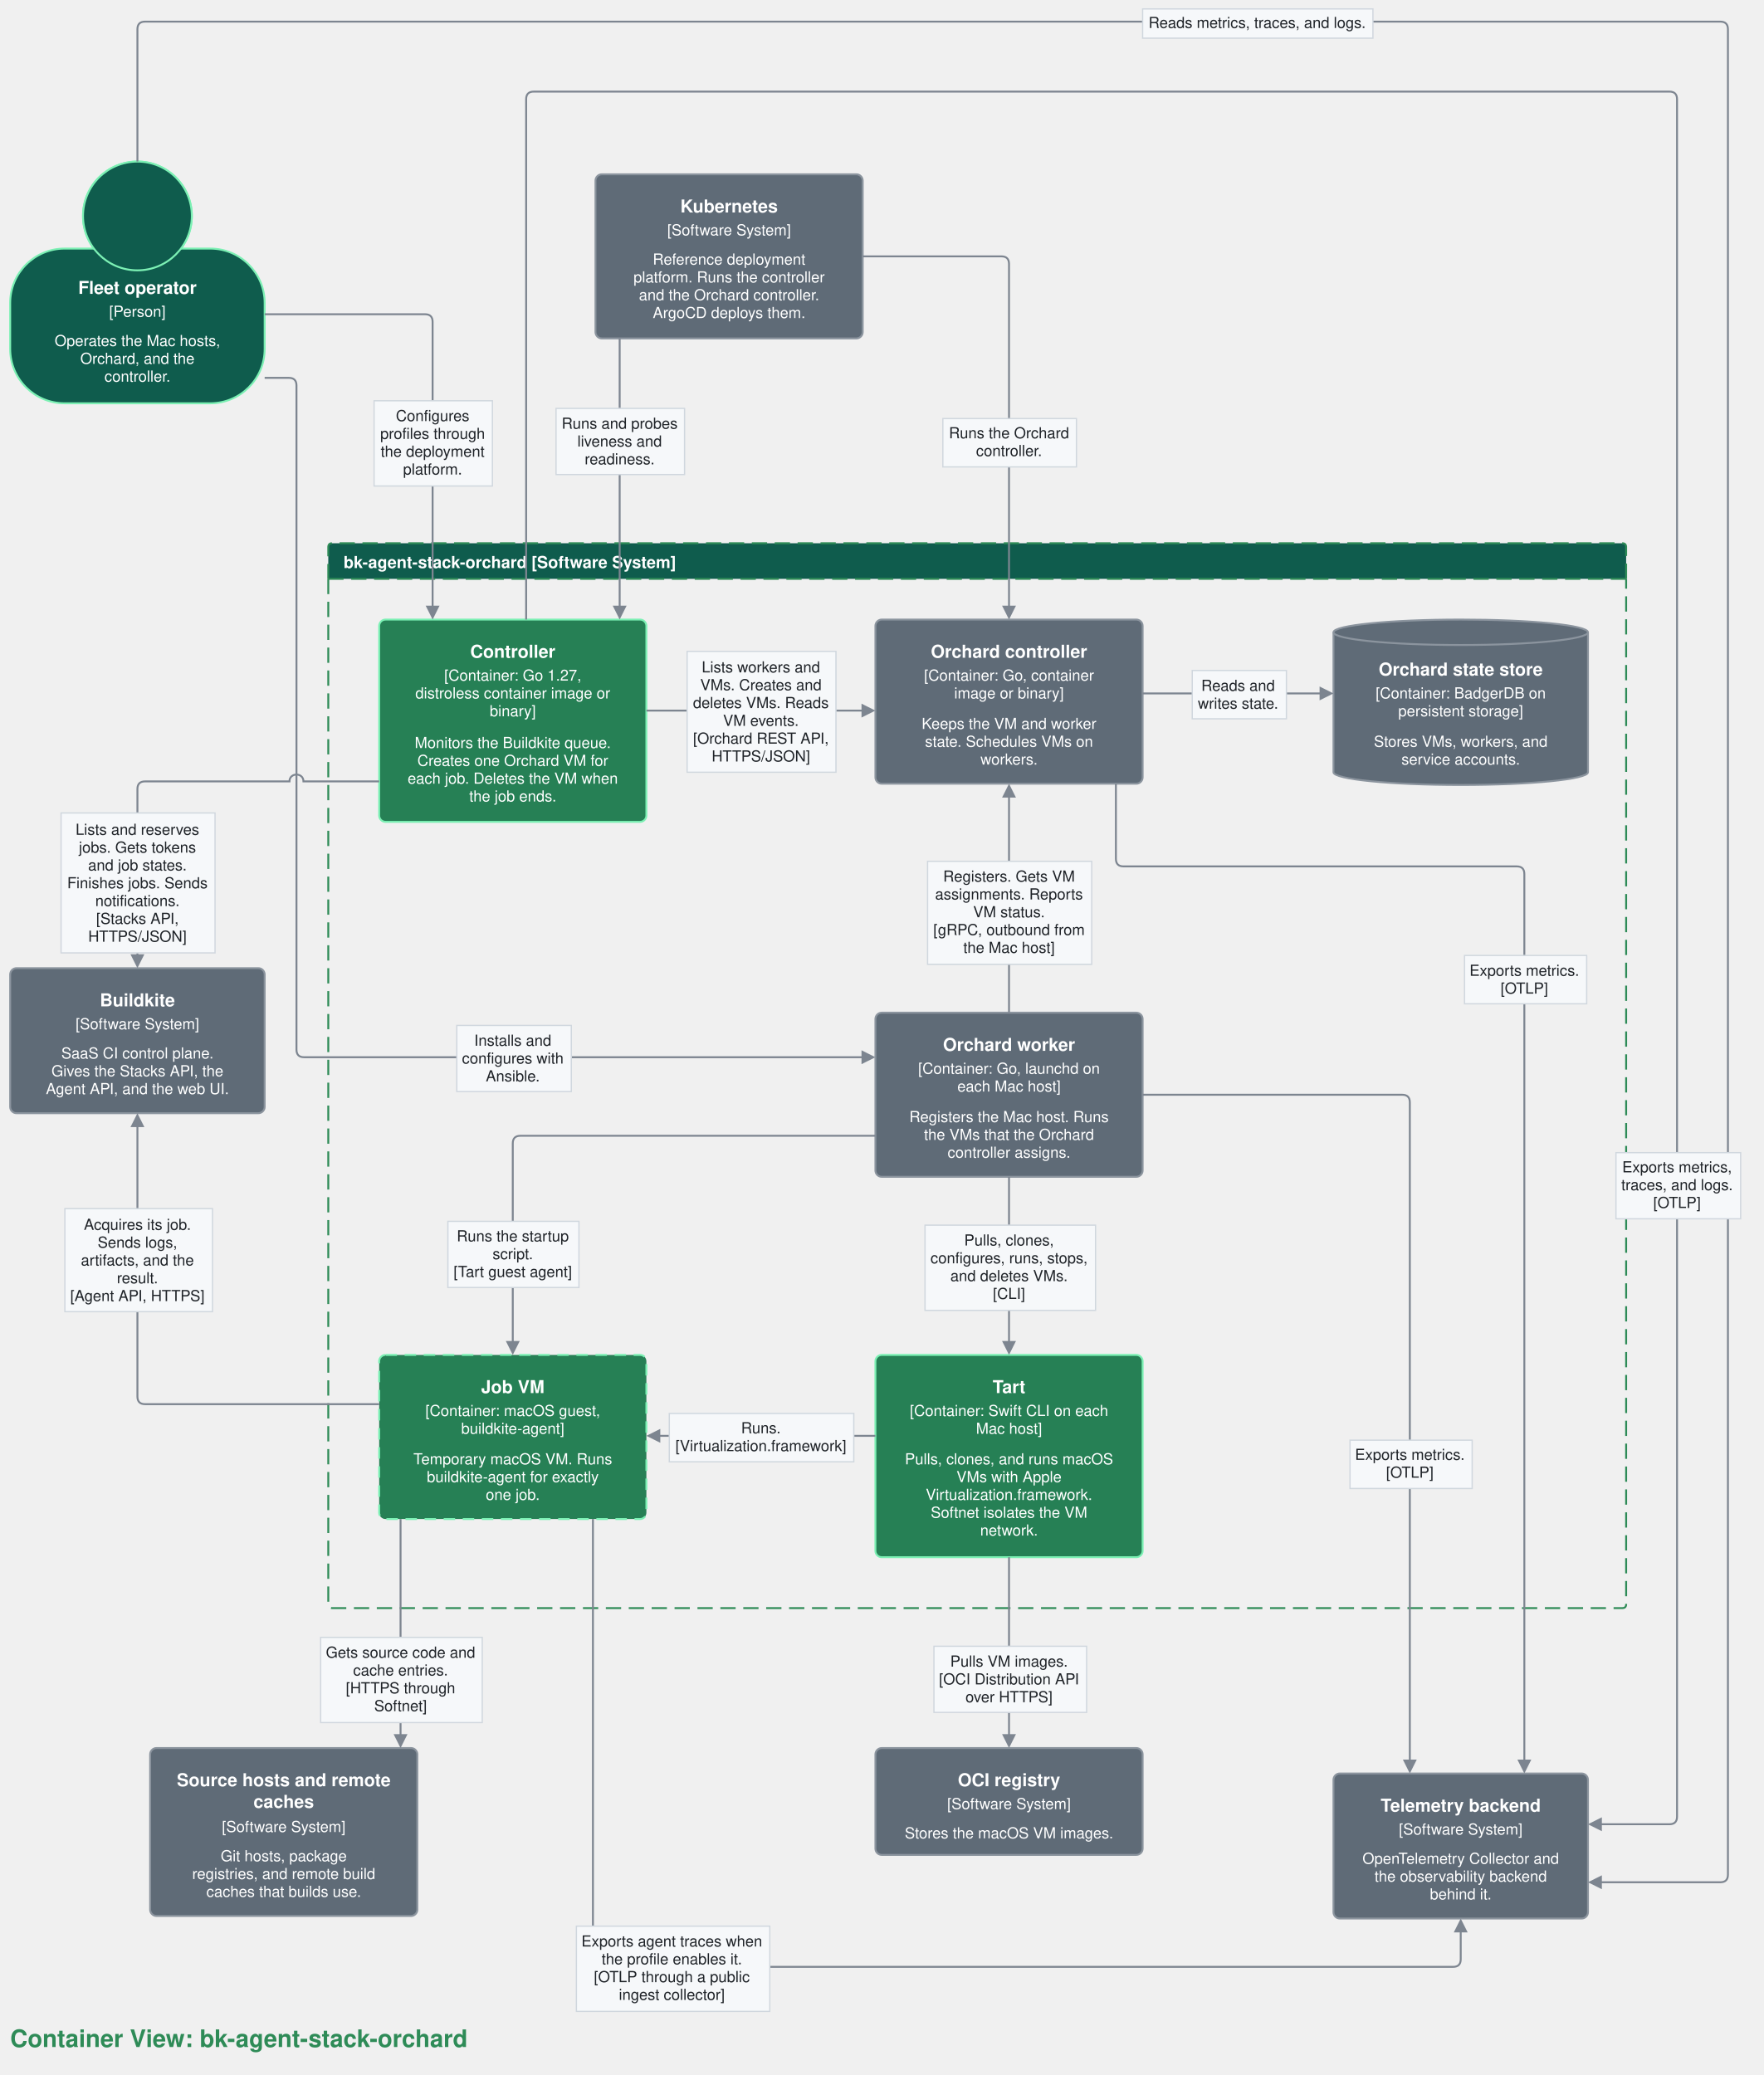
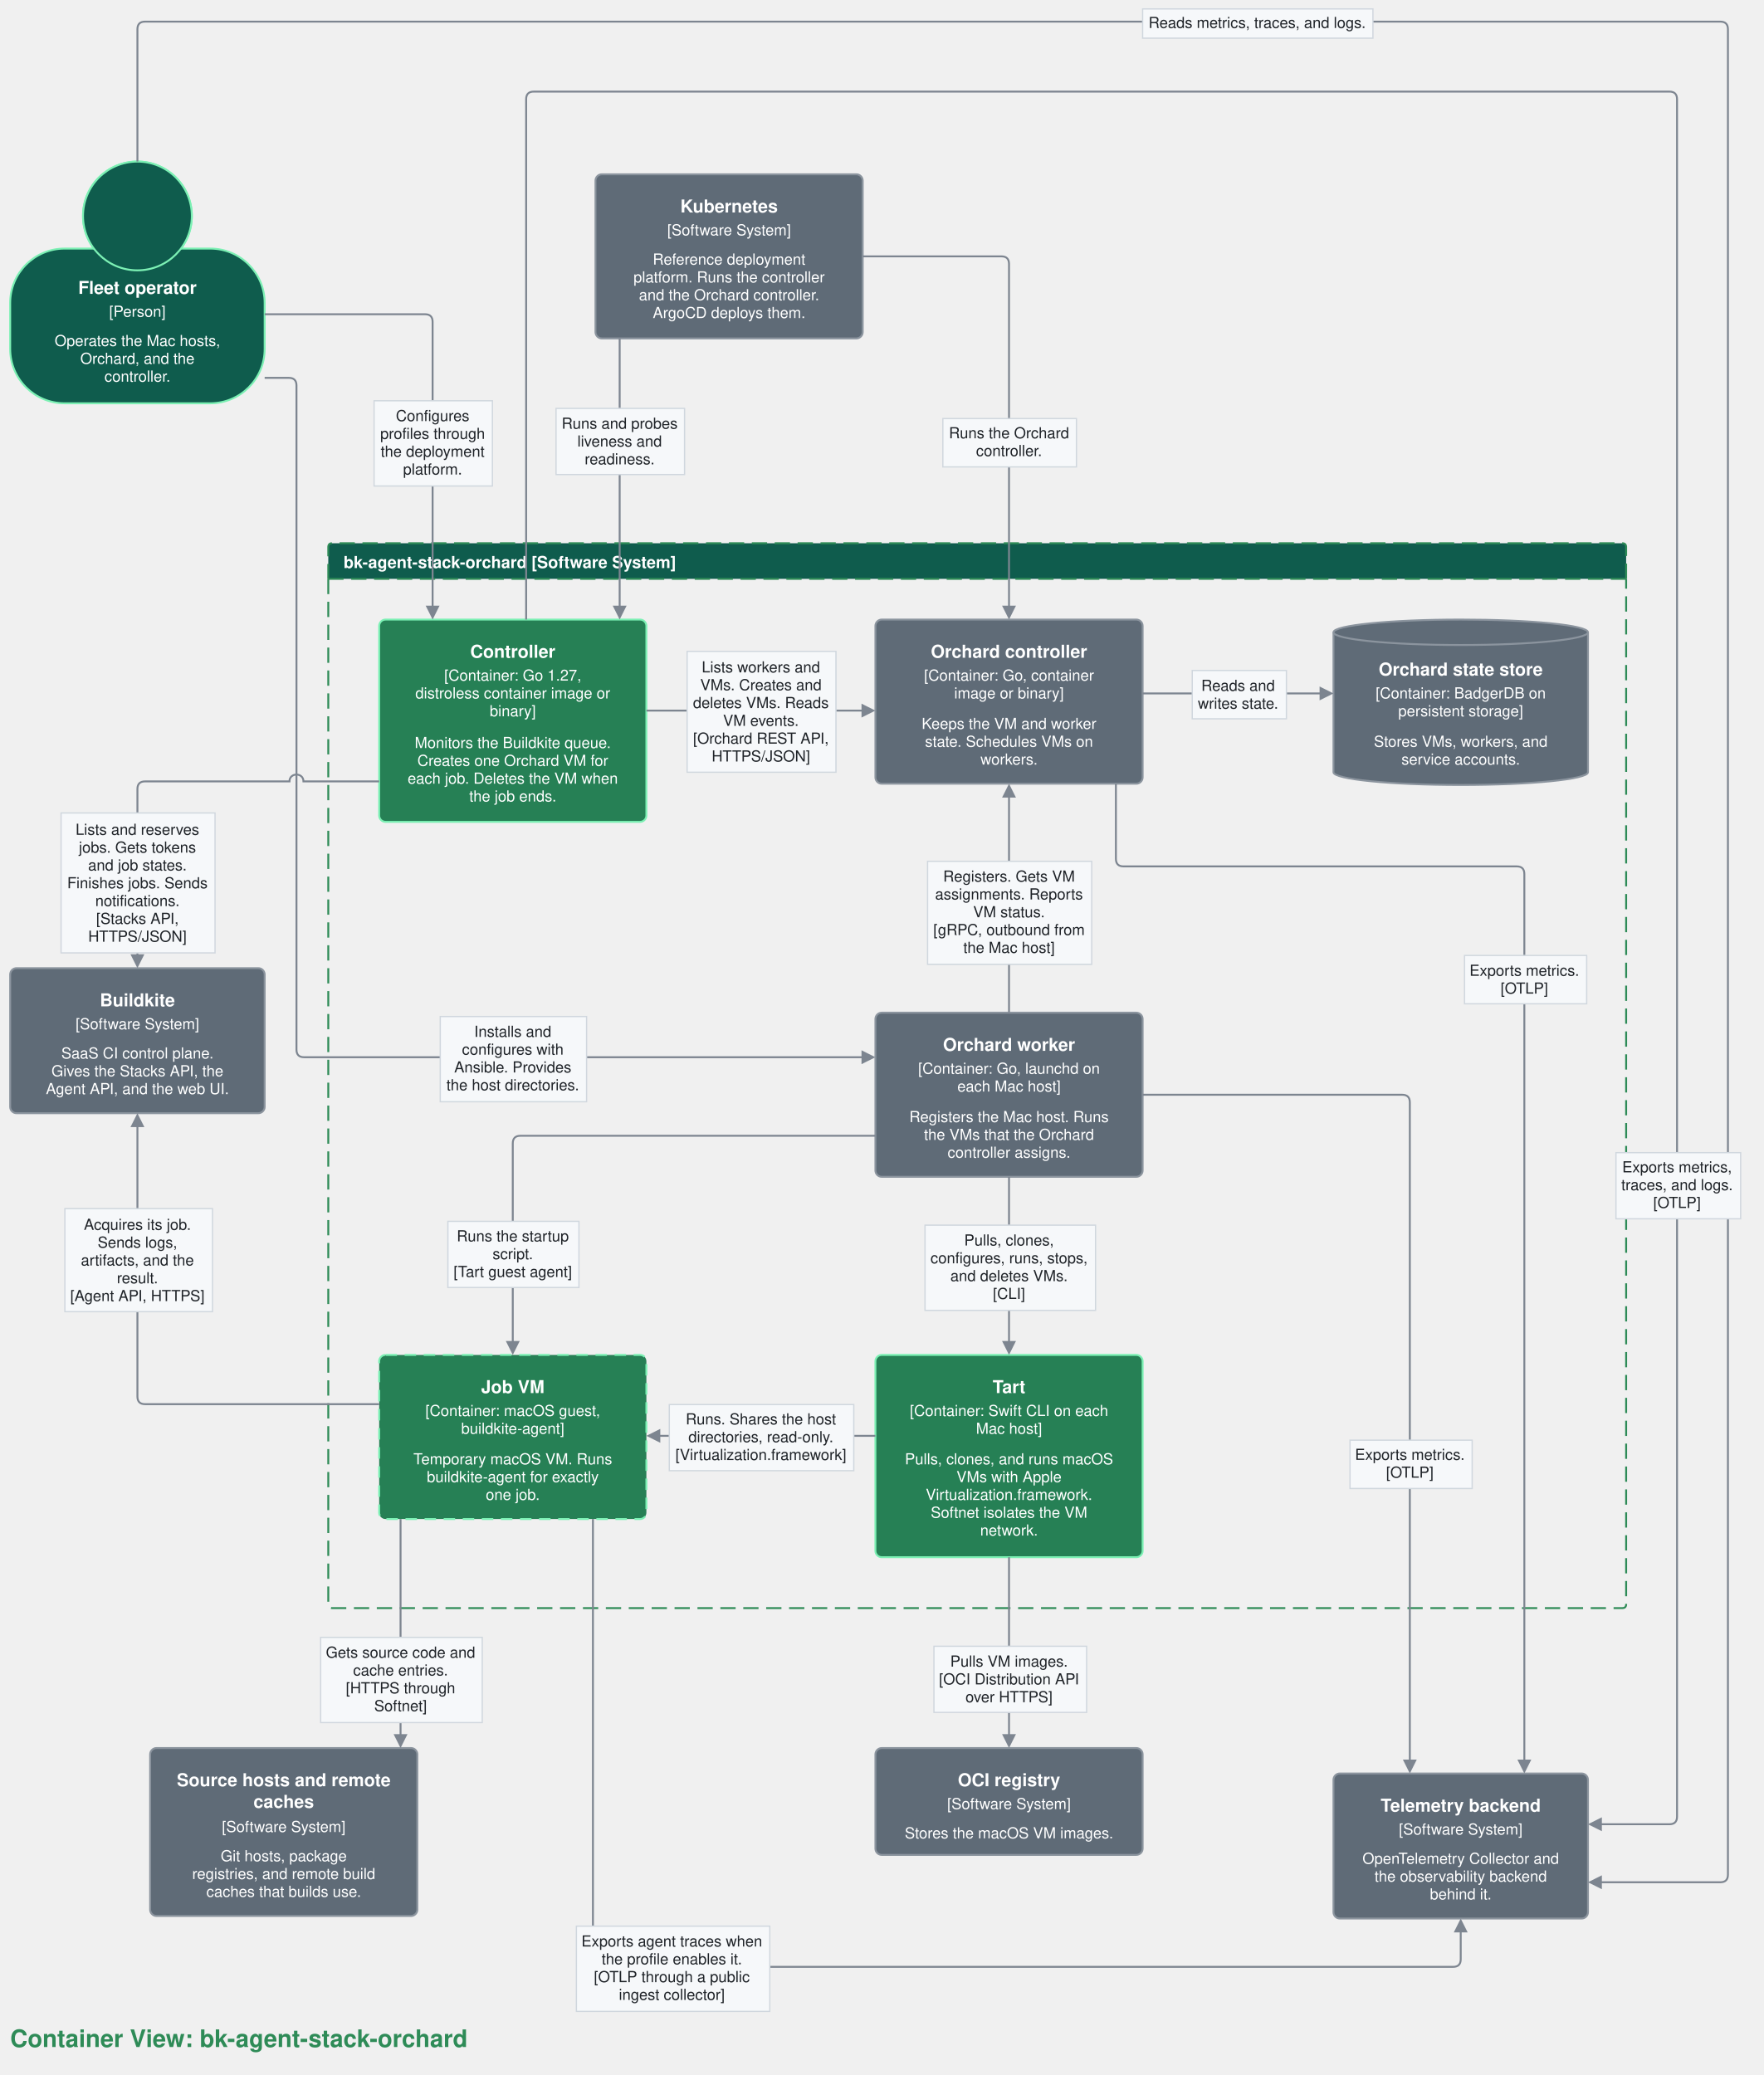
<svg xmlns="http://www.w3.org/2000/svg" style="background: transparent; background-color: transparent; color-scheme: light;" version="1.1" width="1386px" height="1631px" viewBox="0 0 1386 1631">
  <defs />
  <g>
    <g data-cell-id="0">
      <g data-cell-id="1">
        <g data-cell-id="p37">
          <g>
            <path d="M 1278 455 L 1278 430 Q 1278 427 1275 427 L 261 427 Q 258 427 258 430 L 258 455" fill="#0f5c4d" stroke="#2e8b57" stroke-width="1.5" stroke-miterlimit="10" stroke-dasharray="12 6" pointer-events="all" style="fill: rgb(15, 92, 77); stroke: rgb(46, 139, 87);" />
            <path d="M 258 455 L 258 1261 Q 258 1264 261 1264 L 1275 1264 Q 1278 1264 1278 1261 L 1278 455" fill="none" stroke="#2e8b57" stroke-width="1.5" stroke-miterlimit="10" stroke-dasharray="12 6" pointer-events="none" style="stroke: rgb(46, 139, 87);" />
            <path d="M 258 455 L 1278 455" fill="none" stroke="#2e8b57" stroke-width="1.5" stroke-miterlimit="10" stroke-dasharray="12 6" pointer-events="none" style="stroke: rgb(46, 139, 87);" />
          </g>
          <g>
            <g fill="#ffffff" font-family="Helvetica" font-weight="bold" text-anchor="start" font-size="13px" style="fill: rgb(255, 255, 255);">
              <text x="270" y="446.5">bk-agent-stack-orchard  [Software System]</text>
            </g>
          </g>
        </g>
        <g data-cell-id="op">
          <g>
            <ellipse cx="108" cy="169.75" rx="42.75" ry="42.75" fill="#0f5c4d" stroke="#7cf0b4" stroke-width="1.5" pointer-events="all" style="fill: rgb(15, 92, 77); stroke: rgb(124, 240, 180);" />
            <path d="M 8 238.15 C 8 214.54 27.14 195.4 50.75 195.4 L 165.25 195.4 C 188.86 195.4 208 214.54 208 238.15 L 208 274.25 C 208 297.86 188.86 317 165.25 317 L 50.75 317 C 27.14 317 8 297.86 8 274.25 Z" fill="#0f5c4d" stroke="#7cf0b4" stroke-width="1.5" stroke-miterlimit="10" pointer-events="all" style="fill: rgb(15, 92, 77); stroke: rgb(124, 240, 180);" />
            <ellipse cx="108" cy="169.75" rx="42.75" ry="42.75" fill="#0f5c4d" stroke="#7cf0b4" stroke-width="1.5" pointer-events="all" style="fill: rgb(15, 92, 77); stroke: rgb(124, 240, 180);" />
          </g>
          <g data-cell-id="t1">
            <g>
              <rect x="14" y="213" width="188" height="18" fill="none" stroke="none" pointer-events="all" />
            </g>
            <g>
              <g fill="#ffffff" font-family="Helvetica" font-weight="bold" text-anchor="middle" font-size="14px" style="fill: rgb(255, 255, 255);">
                <text x="108" y="231">Fleet operator</text>
              </g>
            </g>
          </g>
          <g data-cell-id="t2">
            <g>
              <rect x="14" y="233" width="188" height="15" fill="none" stroke="none" pointer-events="all" />
            </g>
            <g>
              <g fill="#ffffff" font-family="Helvetica" text-anchor="middle" font-size="12px" style="fill: rgb(255, 255, 255);">
                <text x="108" y="249">[Person]</text>
              </g>
            </g>
          </g>
          <g data-cell-id="t3">
            <g>
              <rect x="14" y="256" width="188" height="45" fill="none" stroke="none" pointer-events="all" />
            </g>
            <g>
              <g fill="#ffffff" font-family="Helvetica" text-anchor="middle" font-size="12px" style="fill: rgb(255, 255, 255);">
                <text x="108" y="272">Operates the Mac hosts,</text>
                <text x="108" y="286">Orchard, and the</text>
                <text x="108" y="300">controller.</text>
              </g>
            </g>
          </g>
        </g>
        <g data-cell-id="k8s">
          <g>
            <rect x="468" y="137" width="210" height="129" rx="5" ry="5" fill="#5f6b77" stroke="#8b949e" stroke-width="1.5" pointer-events="all" style="fill: rgb(95, 107, 119); stroke: rgb(139, 148, 158);" />
          </g>
          <g data-cell-id="t4">
            <g>
              <rect x="474" y="149" width="198" height="18" fill="none" stroke="none" pointer-events="all" />
            </g>
            <g>
              <g fill="#ffffff" font-family="Helvetica" font-weight="bold" text-anchor="middle" font-size="14px" style="fill: rgb(255, 255, 255);">
                <text x="573" y="167">Kubernetes</text>
              </g>
            </g>
          </g>
          <g data-cell-id="t5">
            <g>
              <rect x="474" y="169" width="198" height="15" fill="none" stroke="none" pointer-events="all" />
            </g>
            <g>
              <g fill="#ffffff" font-family="Helvetica" text-anchor="middle" font-size="12px" style="fill: rgb(255, 255, 255);">
                <text x="573" y="185">[Software System]</text>
              </g>
            </g>
          </g>
          <g data-cell-id="t6">
            <g>
              <rect x="474" y="192" width="198" height="60" fill="none" stroke="none" pointer-events="all" />
            </g>
            <g>
              <g fill="#ffffff" font-family="Helvetica" text-anchor="middle" font-size="12px" style="fill: rgb(255, 255, 255);">
                <text x="573" y="208">Reference deployment</text>
                <text x="573" y="222">platform. Runs the controller</text>
                <text x="573" y="236">and the Orchard controller.</text>
                <text x="573" y="250">ArgoCD deploys them.</text>
              </g>
            </g>
          </g>
        </g>
        <g data-cell-id="ctl">
          <g>
            <rect x="298" y="487" width="210" height="159" rx="5" ry="5" fill="#268055" stroke="#7cf0b4" stroke-width="1.5" pointer-events="all" style="fill: rgb(38, 128, 85); stroke: rgb(124, 240, 180);" />
          </g>
          <g data-cell-id="t7">
            <g>
              <rect x="304" y="499" width="198" height="18" fill="none" stroke="none" pointer-events="all" />
            </g>
            <g>
              <g fill="#ffffff" font-family="Helvetica" font-weight="bold" text-anchor="middle" font-size="14px" style="fill: rgb(255, 255, 255);">
                <text x="403" y="517">Controller</text>
              </g>
            </g>
          </g>
          <g data-cell-id="t8">
            <g>
              <rect x="304" y="519" width="198" height="45" fill="none" stroke="none" pointer-events="all" />
            </g>
            <g>
              <g fill="#ffffff" font-family="Helvetica" text-anchor="middle" font-size="12px" style="fill: rgb(255, 255, 255);">
                <text x="403" y="535">[Container: Go 1.27,</text>
                <text x="403" y="549">distroless container image or</text>
                <text x="403" y="563">binary]</text>
              </g>
            </g>
          </g>
          <g data-cell-id="t9">
            <g>
              <rect x="304" y="572" width="198" height="60" fill="none" stroke="none" pointer-events="all" />
            </g>
            <g>
              <g fill="#ffffff" font-family="Helvetica" text-anchor="middle" font-size="12px" style="fill: rgb(255, 255, 255);">
                <text x="403" y="588">Monitors the Buildkite queue.</text>
                <text x="403" y="602">Creates one Orchard VM for</text>
                <text x="403" y="616">each job. Deletes the VM when</text>
                <text x="403" y="630">the job ends.</text>
              </g>
            </g>
          </g>
        </g>
        <g data-cell-id="oc">
          <g>
            <rect x="688" y="487" width="210" height="129" rx="5" ry="5" fill="#5f6b77" stroke="#8b949e" stroke-width="1.5" pointer-events="all" style="fill: rgb(95, 107, 119); stroke: rgb(139, 148, 158);" />
          </g>
          <g data-cell-id="t10">
            <g>
              <rect x="694" y="499" width="198" height="18" fill="none" stroke="none" pointer-events="all" />
            </g>
            <g>
              <g fill="#ffffff" font-family="Helvetica" font-weight="bold" text-anchor="middle" font-size="14px" style="fill: rgb(255, 255, 255);">
                <text x="793" y="517">Orchard controller</text>
              </g>
            </g>
          </g>
          <g data-cell-id="t11">
            <g>
              <rect x="694" y="519" width="198" height="30" fill="none" stroke="none" pointer-events="all" />
            </g>
            <g>
              <g fill="#ffffff" font-family="Helvetica" text-anchor="middle" font-size="12px" style="fill: rgb(255, 255, 255);">
                <text x="793" y="535">[Container: Go, container</text>
                <text x="793" y="549">image or binary]</text>
              </g>
            </g>
          </g>
          <g data-cell-id="t12">
            <g>
              <rect x="694" y="557" width="198" height="45" fill="none" stroke="none" pointer-events="all" />
            </g>
            <g>
              <g fill="#ffffff" font-family="Helvetica" text-anchor="middle" font-size="12px" style="fill: rgb(255, 255, 255);">
                <text x="793" y="573">Keeps the VM and worker</text>
                <text x="793" y="587">state. Schedules VMs on</text>
                <text x="793" y="601">workers.</text>
              </g>
            </g>
          </g>
        </g>
        <g data-cell-id="st">
          <g>
            <path d="M 1048 497 C 1048 491.48 1092.77 487 1148 487 C 1174.52 487 1199.96 488.05 1218.71 489.93 C 1237.46 491.8 1248 494.35 1248 497 L 1248 607 C 1248 612.52 1203.23 617 1148 617 C 1092.77 617 1048 612.52 1048 607 Z" fill="#5f6b77" stroke="#8b949e" stroke-width="1.5" stroke-miterlimit="10" pointer-events="all" style="fill: rgb(95, 107, 119); stroke: rgb(139, 148, 158);" />
            <path d="M 1248 497 C 1248 502.52 1203.23 507 1148 507 C 1092.77 507 1048 502.52 1048 497" fill="none" stroke="#8b949e" stroke-width="1.5" stroke-miterlimit="10" pointer-events="all" style="stroke: rgb(139, 148, 158);" />
          </g>
          <g data-cell-id="t13">
            <g>
              <rect x="1054" y="513" width="188" height="18" fill="none" stroke="none" pointer-events="all" />
            </g>
            <g>
              <g fill="#ffffff" font-family="Helvetica" font-weight="bold" text-anchor="middle" font-size="14px" style="fill: rgb(255, 255, 255);">
                <text x="1148" y="531">Orchard state store</text>
              </g>
            </g>
          </g>
          <g data-cell-id="t14">
            <g>
              <rect x="1054" y="533" width="188" height="30" fill="none" stroke="none" pointer-events="all" />
            </g>
            <g>
              <g fill="#ffffff" font-family="Helvetica" text-anchor="middle" font-size="12px" style="fill: rgb(255, 255, 255);">
                <text x="1148" y="549">[Container: BadgerDB on</text>
                <text x="1148" y="563">persistent storage]</text>
              </g>
            </g>
          </g>
          <g data-cell-id="t15">
            <g>
              <rect x="1054" y="571" width="188" height="30" fill="none" stroke="none" pointer-events="all" />
            </g>
            <g>
              <g fill="#ffffff" font-family="Helvetica" text-anchor="middle" font-size="12px" style="fill: rgb(255, 255, 255);">
                <text x="1148" y="587">Stores VMs, workers, and</text>
                <text x="1148" y="601">service accounts.</text>
              </g>
            </g>
          </g>
        </g>
        <g data-cell-id="w">
          <g>
            <rect x="688" y="796" width="210" height="129" rx="5" ry="5" fill="#5f6b77" stroke="#8b949e" stroke-width="1.5" pointer-events="all" style="fill: rgb(95, 107, 119); stroke: rgb(139, 148, 158);" />
          </g>
          <g data-cell-id="t16">
            <g>
              <rect x="694" y="808" width="198" height="18" fill="none" stroke="none" pointer-events="all" />
            </g>
            <g>
              <g fill="#ffffff" font-family="Helvetica" font-weight="bold" text-anchor="middle" font-size="14px" style="fill: rgb(255, 255, 255);">
                <text x="793" y="826">Orchard worker</text>
              </g>
            </g>
          </g>
          <g data-cell-id="t17">
            <g>
              <rect x="694" y="828" width="198" height="30" fill="none" stroke="none" pointer-events="all" />
            </g>
            <g>
              <g fill="#ffffff" font-family="Helvetica" text-anchor="middle" font-size="12px" style="fill: rgb(255, 255, 255);">
                <text x="793" y="844">[Container: Go, launchd on</text>
                <text x="793" y="858">each Mac host]</text>
              </g>
            </g>
          </g>
          <g data-cell-id="t18">
            <g>
              <rect x="694" y="866" width="198" height="45" fill="none" stroke="none" pointer-events="all" />
            </g>
            <g>
              <g fill="#ffffff" font-family="Helvetica" text-anchor="middle" font-size="12px" style="fill: rgb(255, 255, 255);">
                <text x="793" y="882">Registers the Mac host. Runs</text>
                <text x="793" y="896">the VMs that the Orchard</text>
                <text x="793" y="910">controller assigns.</text>
              </g>
            </g>
          </g>
        </g>
        <g data-cell-id="vm">
          <g>
            <rect x="298" y="1065" width="210" height="129" rx="5" ry="5" fill="#268055" stroke="#7cf0b4" stroke-width="1.5" stroke-dasharray="9 6" pointer-events="all" style="fill: rgb(38, 128, 85); stroke: rgb(124, 240, 180);" />
          </g>
          <g data-cell-id="t19">
            <g>
              <rect x="304" y="1077" width="198" height="18" fill="none" stroke="none" pointer-events="all" />
            </g>
            <g>
              <g fill="#ffffff" font-family="Helvetica" font-weight="bold" text-anchor="middle" font-size="14px" style="fill: rgb(255, 255, 255);">
                <text x="403" y="1095">Job VM</text>
              </g>
            </g>
          </g>
          <g data-cell-id="t20">
            <g>
              <rect x="304" y="1097" width="198" height="30" fill="none" stroke="none" pointer-events="all" />
            </g>
            <g>
              <g fill="#ffffff" font-family="Helvetica" text-anchor="middle" font-size="12px" style="fill: rgb(255, 255, 255);">
                <text x="403" y="1113">[Container: macOS guest,</text>
                <text x="403" y="1127">buildkite-agent]</text>
              </g>
            </g>
          </g>
          <g data-cell-id="t21">
            <g>
              <rect x="304" y="1135" width="198" height="45" fill="none" stroke="none" pointer-events="all" />
            </g>
            <g>
              <g fill="#ffffff" font-family="Helvetica" text-anchor="middle" font-size="12px" style="fill: rgb(255, 255, 255);">
                <text x="403" y="1151">Temporary macOS VM. Runs</text>
                <text x="403" y="1165">buildkite-agent for exactly</text>
                <text x="403" y="1179">one job.</text>
              </g>
            </g>
          </g>
        </g>
        <g data-cell-id="t">
          <g>
            <rect x="688" y="1065" width="210" height="159" rx="5" ry="5" fill="#268055" stroke="#7cf0b4" stroke-width="1.5" pointer-events="all" style="fill: rgb(38, 128, 85); stroke: rgb(124, 240, 180);" />
          </g>
          <g data-cell-id="t22">
            <g>
              <rect x="694" y="1077" width="198" height="18" fill="none" stroke="none" pointer-events="all" />
            </g>
            <g>
              <g fill="#ffffff" font-family="Helvetica" font-weight="bold" text-anchor="middle" font-size="14px" style="fill: rgb(255, 255, 255);">
                <text x="793" y="1095">Tart</text>
              </g>
            </g>
          </g>
          <g data-cell-id="t23">
            <g>
              <rect x="694" y="1097" width="198" height="30" fill="none" stroke="none" pointer-events="all" />
            </g>
            <g>
              <g fill="#ffffff" font-family="Helvetica" text-anchor="middle" font-size="12px" style="fill: rgb(255, 255, 255);">
                <text x="793" y="1113">[Container: Swift CLI on each</text>
                <text x="793" y="1127">Mac host]</text>
              </g>
            </g>
          </g>
          <g data-cell-id="t24">
            <g>
              <rect x="694" y="1135" width="198" height="75" fill="none" stroke="none" pointer-events="all" />
            </g>
            <g>
              <g fill="#ffffff" font-family="Helvetica" text-anchor="middle" font-size="12px" style="fill: rgb(255, 255, 255);">
                <text x="793" y="1151">Pulls, clones, and runs macOS</text>
                <text x="793" y="1165">VMs with Apple</text>
                <text x="793" y="1179">Virtualization.framework.</text>
                <text x="793" y="1193">Softnet isolates the VM</text>
                <text x="793" y="1207">network.</text>
              </g>
            </g>
          </g>
        </g>
        <g data-cell-id="bk">
          <g>
            <rect x="8" y="761" width="200" height="114" rx="5" ry="5" fill="#5f6b77" stroke="#8b949e" stroke-width="1.5" pointer-events="all" style="fill: rgb(95, 107, 119); stroke: rgb(139, 148, 158);" />
          </g>
          <g data-cell-id="t25">
            <g>
              <rect x="14" y="773" width="188" height="18" fill="none" stroke="none" pointer-events="all" />
            </g>
            <g>
              <g fill="#ffffff" font-family="Helvetica" font-weight="bold" text-anchor="middle" font-size="14px" style="fill: rgb(255, 255, 255);">
                <text x="108" y="791">Buildkite</text>
              </g>
            </g>
          </g>
          <g data-cell-id="t26">
            <g>
              <rect x="14" y="793" width="188" height="15" fill="none" stroke="none" pointer-events="all" />
            </g>
            <g>
              <g fill="#ffffff" font-family="Helvetica" text-anchor="middle" font-size="12px" style="fill: rgb(255, 255, 255);">
                <text x="108" y="809">[Software System]</text>
              </g>
            </g>
          </g>
          <g data-cell-id="t27">
            <g>
              <rect x="14" y="816" width="188" height="45" fill="none" stroke="none" pointer-events="all" />
            </g>
            <g>
              <g fill="#ffffff" font-family="Helvetica" text-anchor="middle" font-size="12px" style="fill: rgb(255, 255, 255);">
                <text x="108" y="832">SaaS CI control plane.</text>
                <text x="108" y="846">Gives the Stacks API, the</text>
                <text x="108" y="860">Agent API, and the web UI.</text>
              </g>
            </g>
          </g>
        </g>
        <g data-cell-id="src">
          <g>
            <rect x="118" y="1374" width="210" height="132" rx="5" ry="5" fill="#5f6b77" stroke="#8b949e" stroke-width="1.5" pointer-events="all" style="fill: rgb(95, 107, 119); stroke: rgb(139, 148, 158);" />
          </g>
          <g data-cell-id="t28">
            <g>
              <rect x="124" y="1386" width="198" height="36" fill="none" stroke="none" pointer-events="all" />
            </g>
            <g>
              <g fill="#ffffff" font-family="Helvetica" font-weight="bold" text-anchor="middle" font-size="14px" style="fill: rgb(255, 255, 255);">
                <text x="223" y="1404">Source hosts and remote</text>
                <text x="223" y="1421">caches</text>
              </g>
            </g>
          </g>
          <g data-cell-id="t29">
            <g>
              <rect x="124" y="1424" width="198" height="15" fill="none" stroke="none" pointer-events="all" />
            </g>
            <g>
              <g fill="#ffffff" font-family="Helvetica" text-anchor="middle" font-size="12px" style="fill: rgb(255, 255, 255);">
                <text x="223" y="1440">[Software System]</text>
              </g>
            </g>
          </g>
          <g data-cell-id="t30">
            <g>
              <rect x="124" y="1447" width="198" height="45" fill="none" stroke="none" pointer-events="all" />
            </g>
            <g>
              <g fill="#ffffff" font-family="Helvetica" text-anchor="middle" font-size="12px" style="fill: rgb(255, 255, 255);">
                <text x="223" y="1463">Git hosts, package</text>
                <text x="223" y="1477">registries, and remote build</text>
                <text x="223" y="1491">caches that builds use.</text>
              </g>
            </g>
          </g>
        </g>
        <g data-cell-id="reg">
          <g>
            <rect x="688" y="1374" width="210" height="84" rx="5" ry="5" fill="#5f6b77" stroke="#8b949e" stroke-width="1.5" pointer-events="all" style="fill: rgb(95, 107, 119); stroke: rgb(139, 148, 158);" />
          </g>
          <g data-cell-id="t31">
            <g>
              <rect x="694" y="1386" width="198" height="18" fill="none" stroke="none" pointer-events="all" />
            </g>
            <g>
              <g fill="#ffffff" font-family="Helvetica" font-weight="bold" text-anchor="middle" font-size="14px" style="fill: rgb(255, 255, 255);">
                <text x="793" y="1404">OCI registry</text>
              </g>
            </g>
          </g>
          <g data-cell-id="t32">
            <g>
              <rect x="694" y="1406" width="198" height="15" fill="none" stroke="none" pointer-events="all" />
            </g>
            <g>
              <g fill="#ffffff" font-family="Helvetica" text-anchor="middle" font-size="12px" style="fill: rgb(255, 255, 255);">
                <text x="793" y="1422">[Software System]</text>
              </g>
            </g>
          </g>
          <g data-cell-id="t33">
            <g>
              <rect x="694" y="1429" width="198" height="15" fill="none" stroke="none" pointer-events="all" />
            </g>
            <g>
              <g fill="#ffffff" font-family="Helvetica" text-anchor="middle" font-size="12px" style="fill: rgb(255, 255, 255);">
                <text x="793" y="1445">Stores the macOS VM images.</text>
              </g>
            </g>
          </g>
        </g>
        <g data-cell-id="tel">
          <g>
            <rect x="1048" y="1394" width="200" height="114" rx="5" ry="5" fill="#5f6b77" stroke="#8b949e" stroke-width="1.5" pointer-events="all" style="fill: rgb(95, 107, 119); stroke: rgb(139, 148, 158);" />
          </g>
          <g data-cell-id="t34">
            <g>
              <rect x="1054" y="1406" width="188" height="18" fill="none" stroke="none" pointer-events="all" />
            </g>
            <g>
              <g fill="#ffffff" font-family="Helvetica" font-weight="bold" text-anchor="middle" font-size="14px" style="fill: rgb(255, 255, 255);">
                <text x="1148" y="1424">Telemetry backend</text>
              </g>
            </g>
          </g>
          <g data-cell-id="t35">
            <g>
              <rect x="1054" y="1426" width="188" height="15" fill="none" stroke="none" pointer-events="all" />
            </g>
            <g>
              <g fill="#ffffff" font-family="Helvetica" text-anchor="middle" font-size="12px" style="fill: rgb(255, 255, 255);">
                <text x="1148" y="1442">[Software System]</text>
              </g>
            </g>
          </g>
          <g data-cell-id="t36">
            <g>
              <rect x="1054" y="1449" width="188" height="45" fill="none" stroke="none" pointer-events="all" />
            </g>
            <g>
              <g fill="#ffffff" font-family="Helvetica" text-anchor="middle" font-size="12px" style="fill: rgb(255, 255, 255);">
                <text x="1148" y="1465">OpenTelemetry Collector and</text>
                <text x="1148" y="1479">the observability backend</text>
                <text x="1148" y="1493">behind it.</text>
              </g>
            </g>
          </g>
        </g>
        <g data-cell-id="e38">
          <g>
            <path d="M 208 247 L 334 247 Q 340 247 340 253 L 340 476.82" fill="none" stroke="#7d8590" stroke-width="1.5" stroke-miterlimit="10" pointer-events="stroke" style="stroke: rgb(125, 133, 144);" />
            <path d="M 340 485.32 L 335.75 476.82 L 344.25 476.82 Z" fill="#7d8590" stroke="#7d8590" stroke-width="1.5" stroke-miterlimit="10" pointer-events="all" style="fill: rgb(125, 133, 144); stroke: rgb(125, 133, 144);" />
          </g>
          <g>
            <g fill="#1f2328" font-family="Helvetica" text-anchor="middle" font-size="12px" style="fill: rgb(31, 35, 40);">
              <rect fill="#f6f8fa" stroke="#d0d7de" x="294" y="315" width="93" height="67" stroke-width="1" style="fill: rgb(246, 248, 250); stroke: rgb(208, 215, 222);" />
              <text x="340" y="331">Configures</text>
              <text x="340" y="345">profiles through</text>
              <text x="340" y="359">the deployment</text>
              <text x="340" y="373">platform.</text>
            </g>
          </g>
        </g>
        <g data-cell-id="e39">
          <g>
            <path d="M 208 297 L 227 297 Q 233 297 233 303 L 233 825 Q 233 831 239 831 L 677.82 831" fill="none" stroke="#7d8590" stroke-width="1.5" stroke-miterlimit="10" pointer-events="stroke" style="stroke: rgb(125, 133, 144);" />
            <path d="M 686.32 831 L 677.82 835.25 L 677.82 826.75 Z" fill="#7d8590" stroke="#7d8590" stroke-width="1.5" stroke-miterlimit="10" pointer-events="all" style="fill: rgb(125, 133, 144); stroke: rgb(125, 133, 144);" />
          </g>
          <g>
            <g fill="#1f2328" font-family="Helvetica" text-anchor="middle" font-size="12px" style="fill: rgb(31, 35, 40);">
-               <rect fill="#f6f8fa" stroke="#d0d7de" x="359" y="806" width="90" height="52" stroke-width="1" style="fill: rgb(246, 248, 250); stroke: rgb(208, 215, 222);" />
-               <text x="403" y="822">Installs and</text>
-               <text x="403" y="836">configures with</text>
-               <text x="403" y="850">Ansible.</text>
+               <rect fill="#f6f8fa" stroke="#d0d7de" x="346" y="799" width="115" height="67" stroke-width="1" style="fill: rgb(246, 248, 250); stroke: rgb(208, 215, 222);" />
+               <text x="403" y="815">Installs and</text>
+               <text x="403" y="829">configures with</text>
+               <text x="403" y="843">Ansible. Provides</text>
+               <text x="403" y="857">the host directories.</text>
            </g>
          </g>
        </g>
        <g data-cell-id="e40">
          <g>
            <path d="M 108 127 L 108 23 Q 108 17 114 17 L 1352 17 Q 1358 17 1358 23 L 1358 1473.5 Q 1358 1479.5 1352 1479.5 L 1258.18 1479.5" fill="none" stroke="#7d8590" stroke-width="1.5" stroke-miterlimit="10" pointer-events="stroke" style="stroke: rgb(125, 133, 144);" />
            <path d="M 1249.68 1479.5 L 1258.18 1475.25 L 1258.18 1483.75 Z" fill="#7d8590" stroke="#7d8590" stroke-width="1.5" stroke-miterlimit="10" pointer-events="all" style="fill: rgb(125, 133, 144); stroke: rgb(125, 133, 144);" />
          </g>
          <g>
            <g fill="#1f2328" font-family="Helvetica" text-anchor="middle" font-size="12px" style="fill: rgb(31, 35, 40);">
              <rect fill="#f6f8fa" stroke="#d0d7de" x="898" y="7" width="181" height="23" stroke-width="1" style="fill: rgb(246, 248, 250); stroke: rgb(208, 215, 222);" />
              <text x="988" y="22">Reads metrics, traces, and logs.</text>
            </g>
          </g>
        </g>
        <g data-cell-id="e41">
          <g>
            <path d="M 487 266 L 487 476.82" fill="none" stroke="#7d8590" stroke-width="1.5" stroke-miterlimit="10" pointer-events="stroke" style="stroke: rgb(125, 133, 144);" />
            <path d="M 487 485.32 L 482.75 476.82 L 491.25 476.82 Z" fill="#7d8590" stroke="#7d8590" stroke-width="1.5" stroke-miterlimit="10" pointer-events="all" style="fill: rgb(125, 133, 144); stroke: rgb(125, 133, 144);" />
          </g>
          <g>
            <g fill="#1f2328" font-family="Helvetica" text-anchor="middle" font-size="12px" style="fill: rgb(31, 35, 40);">
              <rect fill="#f6f8fa" stroke="#d0d7de" x="437" y="321" width="101" height="52" stroke-width="1" style="fill: rgb(246, 248, 250); stroke: rgb(208, 215, 222);" />
              <text x="487" y="337">Runs and probes</text>
              <text x="487" y="351">liveness and</text>
              <text x="487" y="365">readiness.</text>
            </g>
          </g>
        </g>
        <g data-cell-id="e42">
          <g>
            <path d="M 678 201.5 L 787 201.5 Q 793 201.5 793 207.5 L 793 476.82" fill="none" stroke="#7d8590" stroke-width="1.5" stroke-miterlimit="10" pointer-events="stroke" style="stroke: rgb(125, 133, 144);" />
            <path d="M 793 485.32 L 788.75 476.82 L 797.25 476.82 Z" fill="#7d8590" stroke="#7d8590" stroke-width="1.5" stroke-miterlimit="10" pointer-events="all" style="fill: rgb(125, 133, 144); stroke: rgb(125, 133, 144);" />
          </g>
          <g>
            <g fill="#1f2328" font-family="Helvetica" text-anchor="middle" font-size="12px" style="fill: rgb(31, 35, 40);">
              <rect fill="#f6f8fa" stroke="#d0d7de" x="741" y="329" width="105" height="38" stroke-width="1" style="fill: rgb(246, 248, 250); stroke: rgb(208, 215, 222);" />
              <text x="793" y="344.5">Runs the Orchard</text>
              <text x="793" y="358.5">controller.</text>
            </g>
          </g>
        </g>
        <g data-cell-id="e43">
          <g>
            <path d="M 298 614.2 L 238.5 614.2 C 238.5 607.05 227.5 607.05 227.5 614.2 L 227.5 614.2 L 114 614.2 Q 108 614.2 108 620.2 L 108 750.82" fill="none" stroke="#7d8590" stroke-width="1.5" stroke-miterlimit="10" pointer-events="stroke" style="stroke: rgb(125, 133, 144);" />
            <path d="M 108 759.32 L 103.75 750.82 L 112.25 750.82 Z" fill="#7d8590" stroke="#7d8590" stroke-width="1.5" stroke-miterlimit="10" pointer-events="all" style="fill: rgb(125, 133, 144); stroke: rgb(125, 133, 144);" />
          </g>
          <g>
            <g fill="#1f2328" font-family="Helvetica" text-anchor="middle" font-size="12px" style="fill: rgb(31, 35, 40);">
              <rect fill="#f6f8fa" stroke="#d0d7de" x="48" y="639" width="121" height="110" stroke-width="1" style="fill: rgb(246, 248, 250); stroke: rgb(208, 215, 222);" />
              <text x="108" y="656.2">Lists and reserves</text>
              <text x="108" y="670.2">jobs. Gets tokens</text>
              <text x="108" y="684.2">and job states.</text>
              <text x="108" y="698.2">Finishes jobs. Sends</text>
              <text x="108" y="712.2">notifications.</text>
              <text x="108" y="726.2">[Stacks API,</text>
              <text x="108" y="740.2">HTTPS/JSON]</text>
            </g>
          </g>
        </g>
        <g data-cell-id="e44">
          <g>
            <path d="M 508 558.55 L 677.82 558.55" fill="none" stroke="#7d8590" stroke-width="1.5" stroke-miterlimit="10" pointer-events="stroke" style="stroke: rgb(125, 133, 144);" />
            <path d="M 686.32 558.55 L 677.82 562.8 L 677.82 554.3 Z" fill="#7d8590" stroke="#7d8590" stroke-width="1.5" stroke-miterlimit="10" pointer-events="all" style="fill: rgb(125, 133, 144); stroke: rgb(125, 133, 144);" />
          </g>
          <g>
            <g fill="#1f2328" font-family="Helvetica" text-anchor="middle" font-size="12px" style="fill: rgb(31, 35, 40);">
              <rect fill="#f6f8fa" stroke="#d0d7de" x="540" y="512" width="117" height="95" stroke-width="1" style="fill: rgb(246, 248, 250); stroke: rgb(208, 215, 222);" />
              <text x="598" y="528.55">Lists workers and</text>
              <text x="598" y="542.55">VMs. Creates and</text>
              <text x="598" y="556.55">deletes VMs. Reads</text>
              <text x="598" y="570.55">VM events.</text>
              <text x="598" y="584.55">[Orchard REST API,</text>
              <text x="598" y="598.55">HTTPS/JSON]</text>
            </g>
          </g>
        </g>
        <g data-cell-id="e45">
          <g>
            <path d="M 413.5 487 L 413.5 78 Q 413.5 72 419.5 72 L 1312 72 Q 1318 72 1318 78 L 1318 1427.9 Q 1318 1433.9 1312 1433.9 L 1258.18 1433.9" fill="none" stroke="#7d8590" stroke-width="1.5" stroke-miterlimit="10" pointer-events="stroke" style="stroke: rgb(125, 133, 144);" />
            <path d="M 1249.68 1433.9 L 1258.18 1429.65 L 1258.18 1438.15 Z" fill="#7d8590" stroke="#7d8590" stroke-width="1.5" stroke-miterlimit="10" pointer-events="all" style="fill: rgb(125, 133, 144); stroke: rgb(125, 133, 144);" />
          </g>
          <g>
            <g fill="#1f2328" font-family="Helvetica" text-anchor="middle" font-size="12px" style="fill: rgb(31, 35, 40);">
              <rect fill="#f6f8fa" stroke="#d0d7de" x="1270" y="906" width="98" height="52" stroke-width="1" style="fill: rgb(246, 248, 250); stroke: rgb(208, 215, 222);" />
              <text x="1318" y="921.5">Exports metrics,</text>
              <text x="1318" y="935.5">traces, and logs.</text>
              <text x="1318" y="949.5">[OTLP]</text>
            </g>
          </g>
        </g>
        <g data-cell-id="e46">
          <g>
            <path d="M 898 545.05 L 1037.82 545.05" fill="none" stroke="#7d8590" stroke-width="1.5" stroke-miterlimit="10" pointer-events="stroke" style="stroke: rgb(125, 133, 144);" />
            <path d="M 1046.32 545.05 L 1037.82 549.3 L 1037.82 540.8 Z" fill="#7d8590" stroke="#7d8590" stroke-width="1.5" stroke-miterlimit="10" pointer-events="all" style="fill: rgb(125, 133, 144); stroke: rgb(125, 133, 144);" />
          </g>
          <g>
            <g fill="#1f2328" font-family="Helvetica" text-anchor="middle" font-size="12px" style="fill: rgb(31, 35, 40);">
              <rect fill="#f6f8fa" stroke="#d0d7de" x="937" y="527" width="74" height="38" stroke-width="1" style="fill: rgb(246, 248, 250); stroke: rgb(208, 215, 222);" />
              <text x="973" y="543.05">Reads and</text>
              <text x="973" y="557.05">writes state.</text>
            </g>
          </g>
        </g>
        <g data-cell-id="e47">
          <g>
            <path d="M 877 616 L 877 675 Q 877 681 883 681 L 1192 681 Q 1198 681 1198 687 L 1198 1383.82" fill="none" stroke="#7d8590" stroke-width="1.5" stroke-miterlimit="10" pointer-events="stroke" style="stroke: rgb(125, 133, 144);" />
            <path d="M 1198 1392.32 L 1193.75 1383.82 L 1202.25 1383.82 Z" fill="#7d8590" stroke="#7d8590" stroke-width="1.5" stroke-miterlimit="10" pointer-events="all" style="fill: rgb(125, 133, 144); stroke: rgb(125, 133, 144);" />
          </g>
          <g>
            <g fill="#1f2328" font-family="Helvetica" text-anchor="middle" font-size="12px" style="fill: rgb(31, 35, 40);">
              <rect fill="#f6f8fa" stroke="#d0d7de" x="1151" y="751" width="96" height="38" stroke-width="1" style="fill: rgb(246, 248, 250); stroke: rgb(208, 215, 222);" />
              <text x="1198" y="767">Exports metrics.</text>
              <text x="1198" y="781">[OTLP]</text>
            </g>
          </g>
        </g>
        <g data-cell-id="e48">
          <g>
            <path d="M 793 796 L 793 626.18" fill="none" stroke="#7d8590" stroke-width="1.5" stroke-miterlimit="10" pointer-events="stroke" style="stroke: rgb(125, 133, 144);" />
            <path d="M 793 617.68 L 797.25 626.18 L 788.75 626.18 Z" fill="#7d8590" stroke="#7d8590" stroke-width="1.5" stroke-miterlimit="10" pointer-events="all" style="fill: rgb(125, 133, 144); stroke: rgb(125, 133, 144);" />
          </g>
          <g>
            <g fill="#1f2328" font-family="Helvetica" text-anchor="middle" font-size="12px" style="fill: rgb(31, 35, 40);">
              <rect fill="#f6f8fa" stroke="#d0d7de" x="729" y="677" width="129" height="81" stroke-width="1" style="fill: rgb(246, 248, 250); stroke: rgb(208, 215, 222);" />
              <text x="793" y="693">Registers. Gets VM</text>
              <text x="793" y="707">assignments. Reports</text>
              <text x="793" y="721">VM status.</text>
              <text x="793" y="735">[gRPC, outbound from</text>
              <text x="793" y="749">the Mac host]</text>
            </g>
          </g>
        </g>
        <g data-cell-id="e49">
          <g>
            <path d="M 793 925 L 793 1054.82" fill="none" stroke="#7d8590" stroke-width="1.5" stroke-miterlimit="10" pointer-events="stroke" style="stroke: rgb(125, 133, 144);" />
            <path d="M 793 1063.32 L 788.75 1054.82 L 797.25 1054.82 Z" fill="#7d8590" stroke="#7d8590" stroke-width="1.5" stroke-miterlimit="10" pointer-events="all" style="fill: rgb(125, 133, 144); stroke: rgb(125, 133, 144);" />
          </g>
          <g>
            <g fill="#1f2328" font-family="Helvetica" text-anchor="middle" font-size="12px" style="fill: rgb(31, 35, 40);">
              <rect fill="#f6f8fa" stroke="#d0d7de" x="727" y="963" width="134" height="67" stroke-width="1" style="fill: rgb(246, 248, 250); stroke: rgb(208, 215, 222);" />
              <text x="793" y="979">Pulls, clones,</text>
              <text x="793" y="993">configures, runs, stops,</text>
              <text x="793" y="1007">and deletes VMs.</text>
              <text x="793" y="1021">[CLI]</text>
            </g>
          </g>
        </g>
        <g data-cell-id="e50">
          <g>
            <path d="M 688 892.75 L 409 892.75 Q 403 892.75 403 898.75 L 403 1054.82" fill="none" stroke="#7d8590" stroke-width="1.5" stroke-miterlimit="10" pointer-events="stroke" style="stroke: rgb(125, 133, 144);" />
            <path d="M 403 1063.32 L 398.75 1054.82 L 407.25 1054.82 Z" fill="#7d8590" stroke="#7d8590" stroke-width="1.5" stroke-miterlimit="10" pointer-events="all" style="fill: rgb(125, 133, 144); stroke: rgb(125, 133, 144);" />
          </g>
          <g>
            <g fill="#1f2328" font-family="Helvetica" text-anchor="middle" font-size="12px" style="fill: rgb(31, 35, 40);">
              <rect fill="#f6f8fa" stroke="#d0d7de" x="352" y="960" width="103" height="52" stroke-width="1" style="fill: rgb(246, 248, 250); stroke: rgb(208, 215, 222);" />
              <text x="403" y="975.75">Runs the startup</text>
              <text x="403" y="989.75">script.</text>
              <text x="403" y="1003.75">[Tart guest agent]</text>
            </g>
          </g>
        </g>
        <g data-cell-id="e51">
          <g>
            <path d="M 898 860.5 L 1102 860.5 Q 1108 860.5 1108 866.5 L 1108 1383.82" fill="none" stroke="#7d8590" stroke-width="1.5" stroke-miterlimit="10" pointer-events="stroke" style="stroke: rgb(125, 133, 144);" />
            <path d="M 1108 1392.32 L 1103.75 1383.82 L 1112.25 1383.82 Z" fill="#7d8590" stroke="#7d8590" stroke-width="1.5" stroke-miterlimit="10" pointer-events="all" style="fill: rgb(125, 133, 144); stroke: rgb(125, 133, 144);" />
          </g>
          <g>
            <g fill="#1f2328" font-family="Helvetica" text-anchor="middle" font-size="12px" style="fill: rgb(31, 35, 40);">
              <rect fill="#f6f8fa" stroke="#d0d7de" x="1061" y="1132" width="96" height="38" stroke-width="1" style="fill: rgb(246, 248, 250); stroke: rgb(208, 215, 222);" />
              <text x="1108" y="1147.5">Exports metrics.</text>
              <text x="1108" y="1161.5">[OTLP]</text>
            </g>
          </g>
        </g>
        <g data-cell-id="e52">
          <g>
            <path d="M 793 1224 L 793 1363.82" fill="none" stroke="#7d8590" stroke-width="1.5" stroke-miterlimit="10" pointer-events="stroke" style="stroke: rgb(125, 133, 144);" />
            <path d="M 793 1372.32 L 788.75 1363.82 L 797.25 1363.82 Z" fill="#7d8590" stroke="#7d8590" stroke-width="1.5" stroke-miterlimit="10" pointer-events="all" style="fill: rgb(125, 133, 144); stroke: rgb(125, 133, 144);" />
          </g>
          <g>
            <g fill="#1f2328" font-family="Helvetica" text-anchor="middle" font-size="12px" style="fill: rgb(31, 35, 40);">
              <rect fill="#f6f8fa" stroke="#d0d7de" x="734" y="1294" width="120" height="52" stroke-width="1" style="fill: rgb(246, 248, 250); stroke: rgb(208, 215, 222);" />
              <text x="793" y="1310">Pulls VM images.</text>
              <text x="793" y="1324">[OCI Distribution API</text>
              <text x="793" y="1338">over HTTPS]</text>
            </g>
          </g>
        </g>
        <g data-cell-id="e53">
          <g>
            <path d="M 688 1128.6 L 518.18 1128.6" fill="none" stroke="#7d8590" stroke-width="1.5" stroke-miterlimit="10" pointer-events="stroke" style="stroke: rgb(125, 133, 144);" />
            <path d="M 509.68 1128.6 L 518.18 1124.35 L 518.18 1132.85 Z" fill="#7d8590" stroke="#7d8590" stroke-width="1.5" stroke-miterlimit="10" pointer-events="all" style="fill: rgb(125, 133, 144); stroke: rgb(125, 133, 144);" />
          </g>
          <g>
            <g fill="#1f2328" font-family="Helvetica" text-anchor="middle" font-size="12px" style="fill: rgb(31, 35, 40);">
-               <rect fill="#f6f8fa" stroke="#d0d7de" x="526" y="1111" width="145" height="38" stroke-width="1" style="fill: rgb(246, 248, 250); stroke: rgb(208, 215, 222);" />
-               <text x="598" y="1126.6">Runs.</text>
-               <text x="598" y="1140.6">[Virtualization.framework]</text>
+               <rect fill="#f6f8fa" stroke="#d0d7de" x="526" y="1104" width="145" height="52" stroke-width="1" style="fill: rgb(246, 248, 250); stroke: rgb(208, 215, 222);" />
+               <text x="598" y="1119.6">Runs. Shares the host</text>
+               <text x="598" y="1133.6">directories, read-only.</text>
+               <text x="598" y="1147.6">[Virtualization.framework]</text>
            </g>
          </g>
        </g>
        <g data-cell-id="e54">
          <g>
            <path d="M 298 1103.7 L 114 1103.7 Q 108 1103.7 108 1097.7 L 108 885.18" fill="none" stroke="#7d8590" stroke-width="1.5" stroke-miterlimit="10" pointer-events="stroke" style="stroke: rgb(125, 133, 144);" />
            <path d="M 108 876.68 L 112.25 885.18 L 103.75 885.18 Z" fill="#7d8590" stroke="#7d8590" stroke-width="1.5" stroke-miterlimit="10" pointer-events="all" style="fill: rgb(125, 133, 144); stroke: rgb(125, 133, 144);" />
          </g>
          <g>
            <g fill="#1f2328" font-family="Helvetica" text-anchor="middle" font-size="12px" style="fill: rgb(31, 35, 40);">
              <rect fill="#f6f8fa" stroke="#d0d7de" x="51" y="950" width="116" height="81" stroke-width="1" style="fill: rgb(246, 248, 250); stroke: rgb(208, 215, 222);" />
              <text x="108" y="966.7">Acquires its job.</text>
              <text x="108" y="980.7">Sends logs,</text>
              <text x="108" y="994.7">artifacts, and the</text>
              <text x="108" y="1008.7">result.</text>
              <text x="108" y="1022.7">[Agent API, HTTPS]</text>
            </g>
          </g>
        </g>
        <g data-cell-id="e55">
          <g>
            <path d="M 314.8 1194 L 314.8 1363.82" fill="none" stroke="#7d8590" stroke-width="1.5" stroke-miterlimit="10" pointer-events="stroke" style="stroke: rgb(125, 133, 144);" />
            <path d="M 314.8 1372.32 L 310.55 1363.82 L 319.05 1363.82 Z" fill="#7d8590" stroke="#7d8590" stroke-width="1.5" stroke-miterlimit="10" pointer-events="all" style="fill: rgb(125, 133, 144); stroke: rgb(125, 133, 144);" />
          </g>
          <g>
            <g fill="#1f2328" font-family="Helvetica" text-anchor="middle" font-size="12px" style="fill: rgb(31, 35, 40);">
              <rect fill="#f6f8fa" stroke="#d0d7de" x="252" y="1287" width="127" height="67" stroke-width="1" style="fill: rgb(246, 248, 250); stroke: rgb(208, 215, 222);" />
              <text x="314.8" y="1303">Gets source code and</text>
              <text x="314.8" y="1317">cache entries.</text>
              <text x="314.8" y="1331">[HTTPS through</text>
              <text x="314.8" y="1345">Softnet]</text>
            </g>
          </g>
        </g>
        <g data-cell-id="e56">
          <g>
            <path d="M 466 1194 L 466 1540 Q 466 1546 472 1546 L 1142 1546 Q 1148 1546 1148 1540 L 1148 1518.18" fill="none" stroke="#7d8590" stroke-width="1.5" stroke-miterlimit="10" pointer-events="stroke" style="stroke: rgb(125, 133, 144);" />
            <path d="M 1148 1509.68 L 1152.25 1518.18 L 1143.75 1518.18 Z" fill="#7d8590" stroke="#7d8590" stroke-width="1.5" stroke-miterlimit="10" pointer-events="all" style="fill: rgb(125, 133, 144); stroke: rgb(125, 133, 144);" />
          </g>
          <g>
            <g fill="#1f2328" font-family="Helvetica" text-anchor="middle" font-size="12px" style="fill: rgb(31, 35, 40);">
              <rect fill="#f6f8fa" stroke="#d0d7de" x="453" y="1514" width="152" height="67" stroke-width="1" style="fill: rgb(246, 248, 250); stroke: rgb(208, 215, 222);" />
              <text x="528" y="1530">Exports agent traces when</text>
              <text x="528" y="1544">the profile enables it.</text>
              <text x="528" y="1558">[OTLP through a public</text>
              <text x="528" y="1572">ingest collector]</text>
            </g>
          </g>
        </g>
        <g data-cell-id="t57">
          <g>
            <rect x="8" y="1586" width="700" height="22" fill="none" stroke="none" pointer-events="all" />
          </g>
          <g>
            <g fill="#2E8B57" font-family="Helvetica" font-weight="bold" text-anchor="start" font-size="19px" style="fill: rgb(46, 139, 87);">
              <text x="8" y="1609">Container View: bk-agent-stack-orchard</text>
            </g>
          </g>
        </g>
      </g>
    </g>
  </g>
</svg>
